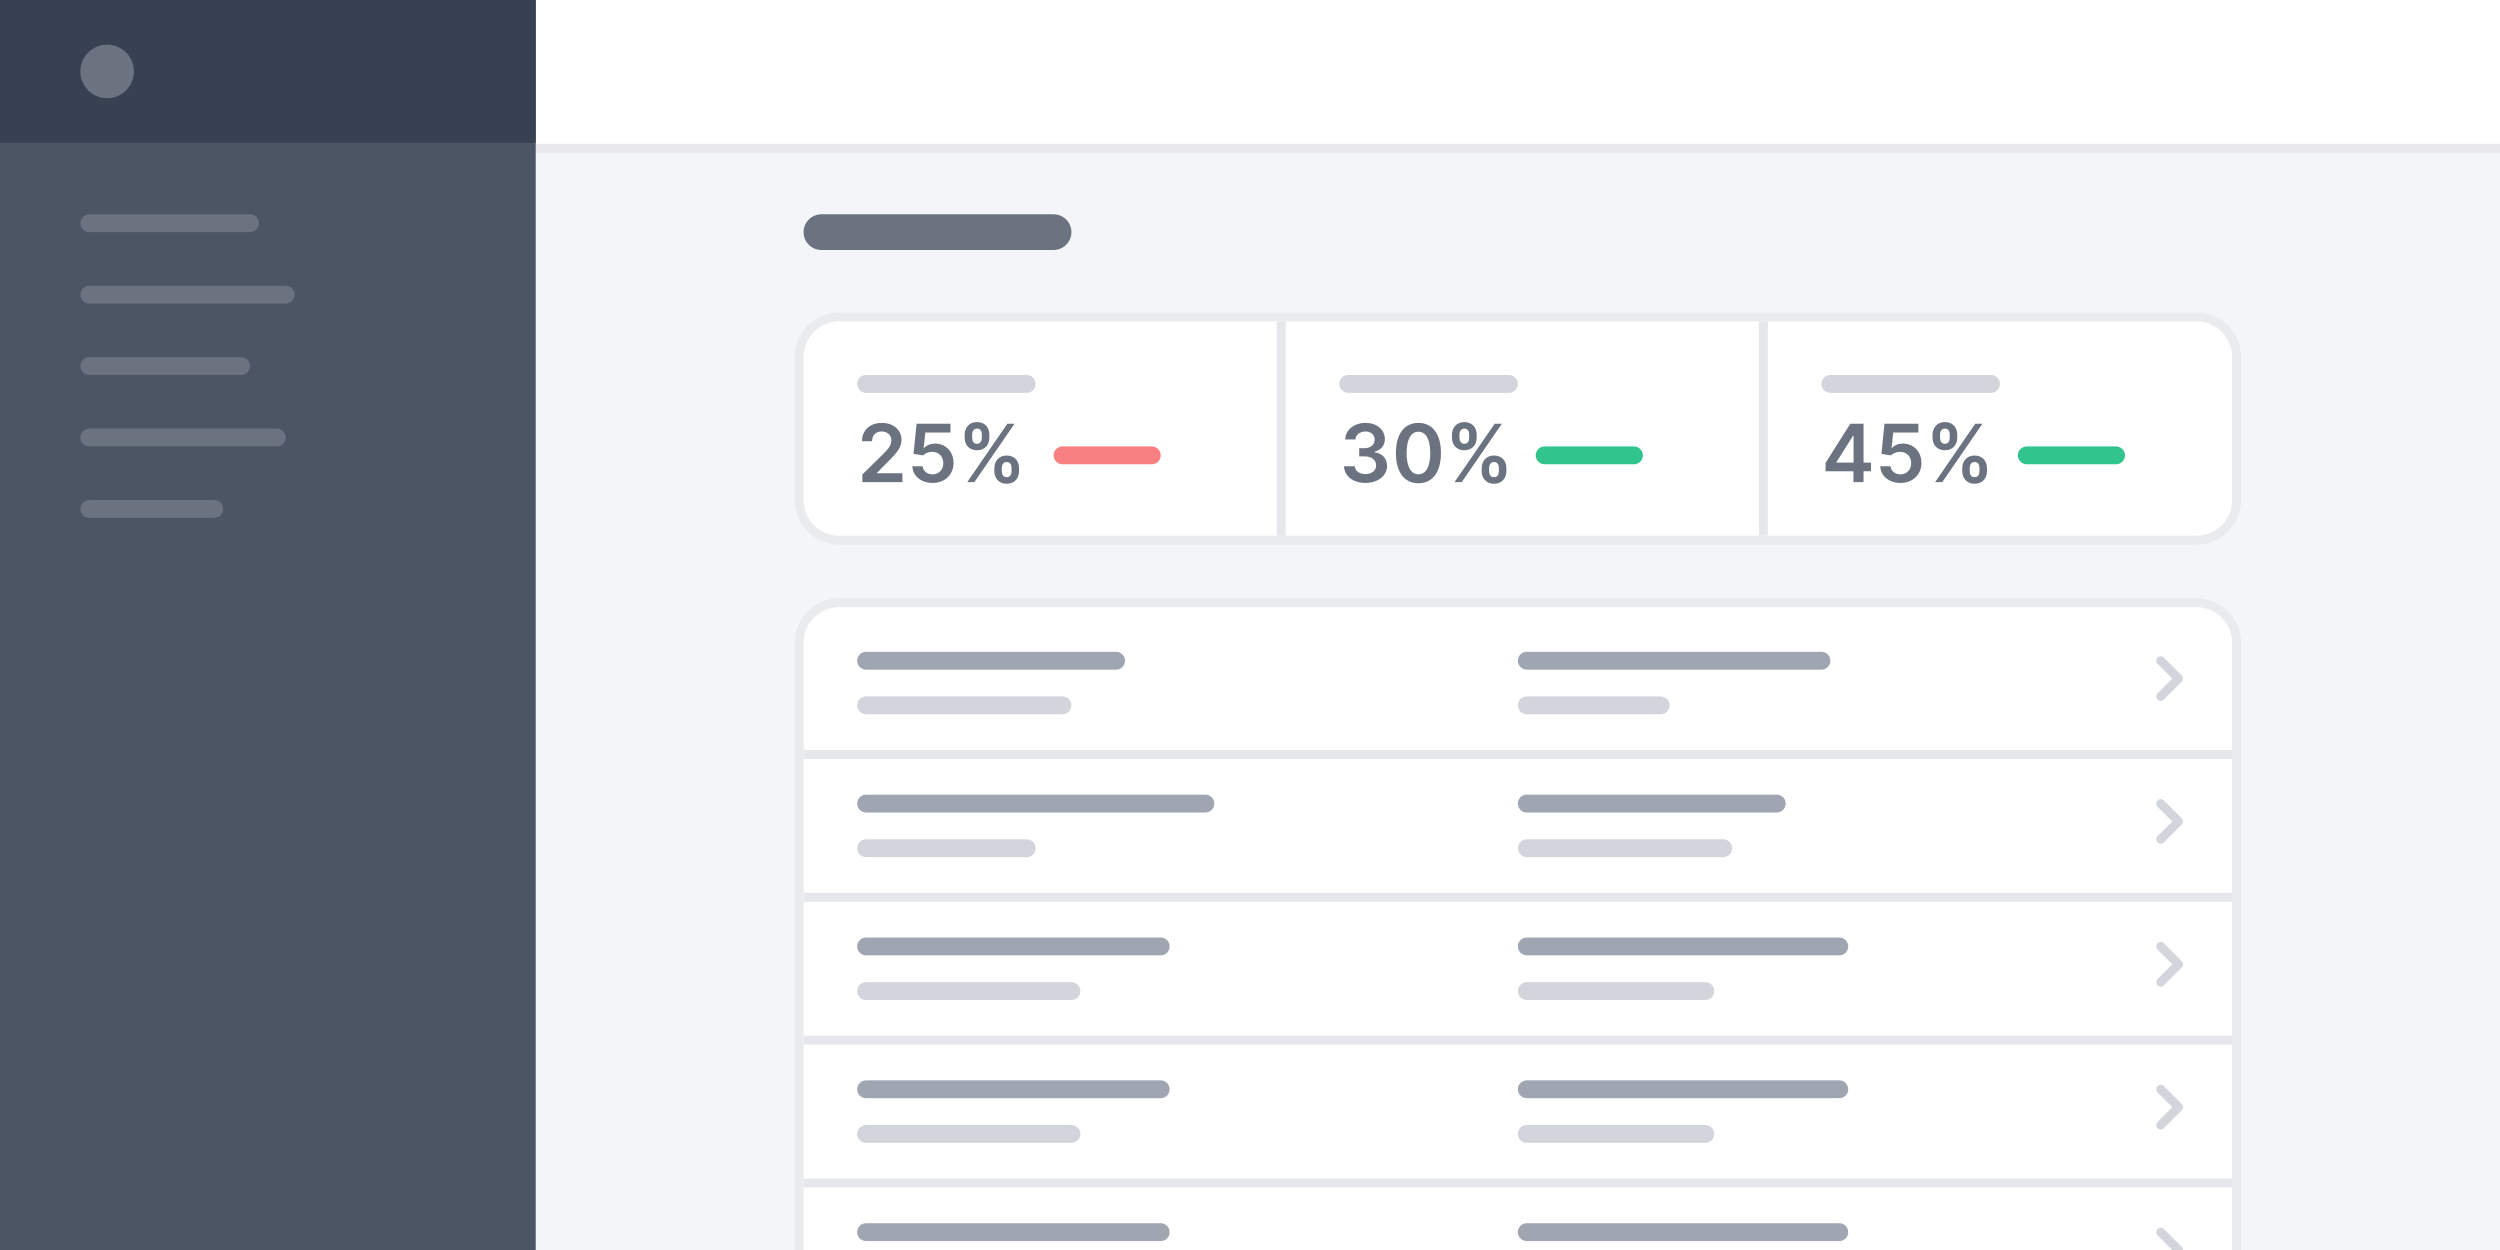
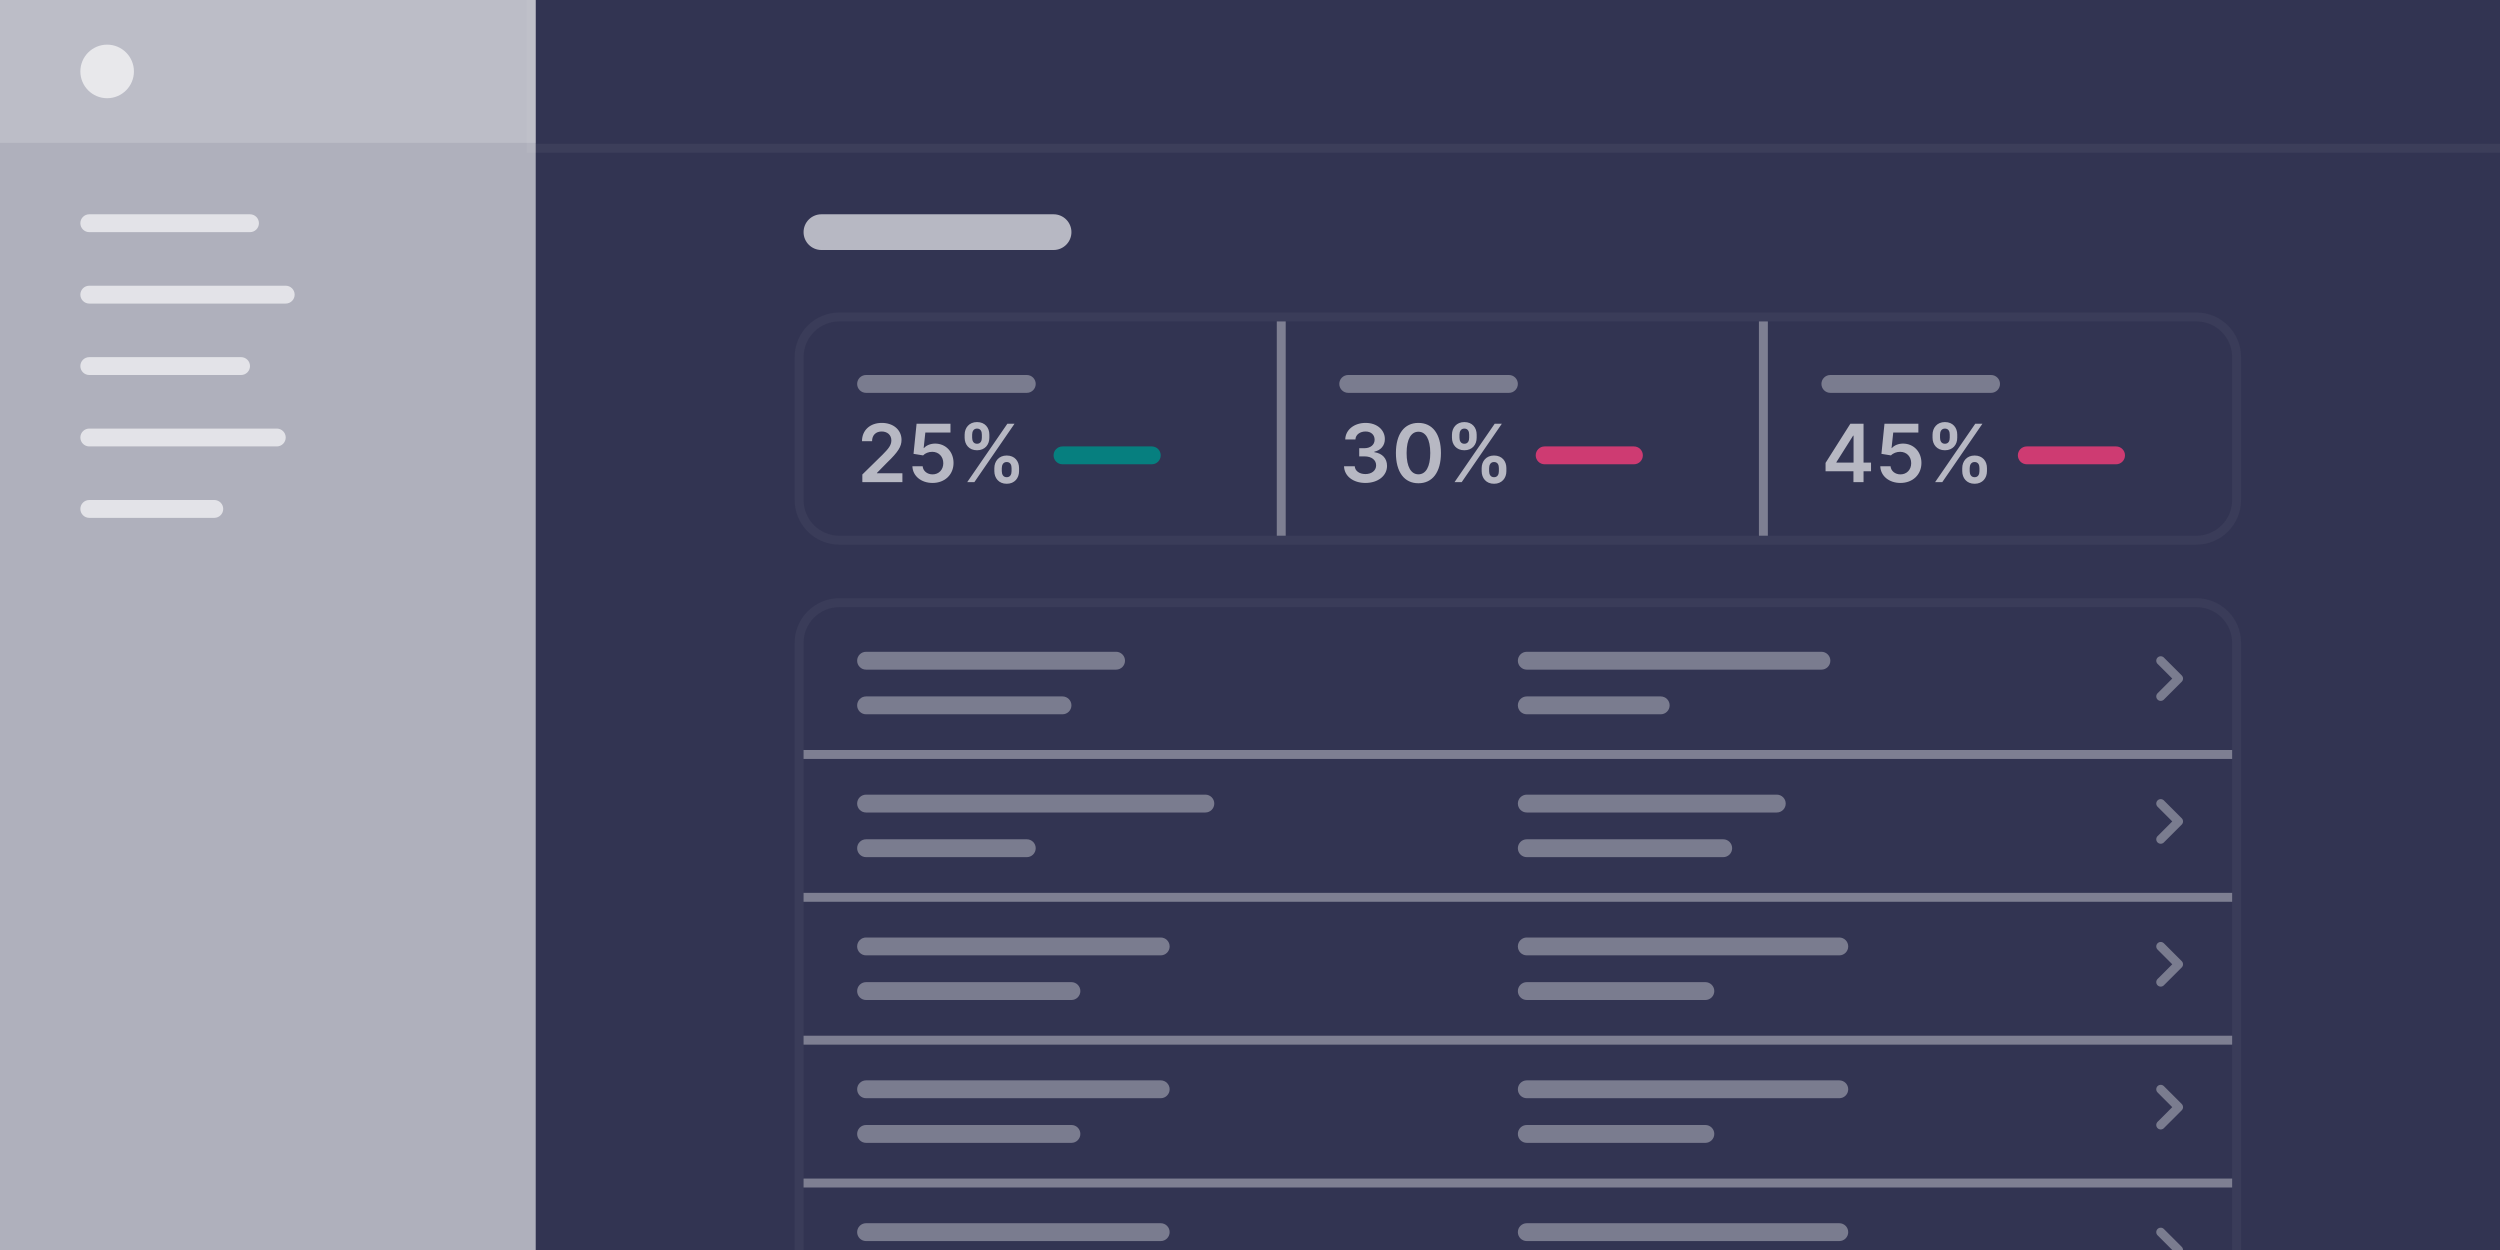
<svg xmlns="http://www.w3.org/2000/svg" xmlns:xlink="http://www.w3.org/1999/xlink" width="280px" height="140px" viewBox="0 0 280 140" version="1.1">
  <defs>
    <rect id="path-1" x="0" y="0" width="280" height="140" />
  </defs>
  <g id="Page-1" stroke="none" stroke-width="1" fill="none" fill-rule="evenodd">
    <g id="Artboard" transform="translate(-879, -1054)">
      <g id="stats" transform="translate(879, 1054)">
-         <rect id="Rectangle" fill="#FFFFFF" x="0" y="0" width="280" height="140" />
+         <rect id="Rectangle" fill="#323452" x="0" y="0" width="280" height="140" />
        <g id="Clipped">
          <mask id="mask-2" fill="white">
            <use xlink:href="#path-1" />
          </mask>
          <g id="Rectangle" />
          <g id="Group" mask="url(#mask-2)">
            <g transform="translate(0, -1)">
-               <rect id="Rectangle" stroke="none" fill="#F4F5F7" fill-rule="evenodd" x="0" y="1" width="280" height="140" />
+               <rect id="Rectangle" stroke="none" fill="#323452" fill-rule="evenodd" x="0" y="1" width="280" height="140" />
              <g id="Group" stroke="none" stroke-width="1" fill="none" fill-rule="evenodd" transform="translate(59, 0)">
-                 <rect id="Rectangle" fill="#FFFFFF" x="1" y="0.992" width="220" height="16.116" />
-                 <rect id="Rectangle" stroke-opacity="0.05" stroke="#000000" x="0.5" y="0.492" width="221" height="17.116" />
+                 <rect id="Rectangle" fill="#323452" x="1" y="0.992" width="220" height="16.116" />
+                 <rect id="Rectangle" stroke-opacity="0.05" stroke="#FFFFFF" x="0.5" y="0.492" width="221" height="17.116" />
              </g>
-               <rect id="Rectangle" stroke="none" fill="#4B5563" fill-rule="evenodd" x="0" y="1" width="60" height="140" />
-               <rect id="Rectangle" stroke="none" fill="#374151" fill-rule="evenodd" x="0" y="1" width="60" height="16" />
-               <circle id="Oval" stroke="none" fill="#6B7280" fill-rule="evenodd" cx="12" cy="9" r="3" />
+               <rect id="Rectangle" stroke="none" fill-opacity="0.61" fill="#FFFFFF" fill-rule="evenodd" x="0" y="1" width="60" height="140" />
+               <rect id="Rectangle" stroke="none" fill-opacity="0.163" fill="#FFFFFF" fill-rule="evenodd" x="0" y="1" width="60" height="16" />
+               <circle id="Oval" stroke="none" fill-opacity="0.652" fill="#FFFFFF" fill-rule="evenodd" cx="12" cy="9" r="3" />
              <g id="Group" stroke="none" stroke-width="1" fill="none" fill-rule="evenodd" transform="translate(89, 36)">
-                 <path d="M1,5 C1,2.791 2.791,1 5,1 L157,1 C159.209,1 161,2.791 161,5 L161,21 C161,23.209 159.209,25 157,25 L5,25 C2.791,25 1,23.209 1,21 L1,5 Z" id="Path" fill="#FFFFFF" />
-                 <path d="M5,0.5 C2.515,0.5 0.5,2.515 0.5,5 L0.5,21 C0.5,23.485 2.515,25.5 5,25.5 L157,25.5 C159.485,25.5 161.5,23.485 161.5,21 L161.5,5 C161.5,2.515 159.485,0.5 157,0.5 L5,0.5 Z" id="Path" stroke-opacity="0.04" stroke="#000000" />
+                 <path d="M1,5 C1,2.791 2.791,1 5,1 L157,1 C159.209,1 161,2.791 161,5 L161,21 C161,23.209 159.209,25 157,25 L5,25 C2.791,25 1,23.209 1,21 L1,5 Z" id="Path" fill="#323452" />
+                 <path d="M5,0.5 C2.515,0.5 0.5,2.515 0.5,5 L0.5,21 C0.5,23.485 2.515,25.5 5,25.5 L157,25.5 C159.485,25.5 161.5,23.485 161.5,21 L161.5,5 C161.5,2.515 159.485,0.5 157,0.5 L5,0.5 Z" id="Path" stroke-opacity="0.04" stroke="#FFFFFF" />
              </g>
              <g id="Group" stroke="none" stroke-width="1" fill="none" fill-rule="evenodd" transform="translate(89, 68)">
-                 <path d="M1,5 C1,2.791 2.791,1 5,1 L157,1 C159.209,1 161,2.791 161,5 L161,82 C161,84.209 159.209,86 157,86 L5,86 C2.791,86 1,84.209 1,82 L1,5 Z" id="Path" fill="#FFFFFF" />
-                 <path d="M5,0.5 C2.515,0.5 0.5,2.515 0.5,5 L0.5,82 C0.5,84.485 2.515,86.5 5,86.5 L157,86.5 C159.485,86.5 161.5,84.485 161.5,82 L161.5,5 C161.5,2.515 159.485,0.5 157,0.5 L5,0.5 Z" id="Path" stroke-opacity="0.04" stroke="#000000" />
+                 <path d="M1,5 C1,2.791 2.791,1 5,1 L157,1 C159.209,1 161,2.791 161,5 L161,82 C161,84.209 159.209,86 157,86 L5,86 C2.791,86 1,84.209 1,82 L1,5 Z" id="Path" fill="#323452" />
+                 <path d="M5,0.5 C2.515,0.5 0.5,2.515 0.5,5 L0.5,82 C0.5,84.485 2.515,86.5 5,86.5 L157,86.5 C159.485,86.5 161.5,84.485 161.5,82 L161.5,5 C161.5,2.515 159.485,0.5 157,0.5 L5,0.5 Z" id="Path" stroke-opacity="0.04" stroke="#FFFFFF" />
              </g>
-               <polyline id="Path" stroke="#D2D6DC" stroke-width="1" fill="none" stroke-linecap="round" stroke-linejoin="round" points="242 75 244 77 242 79" />
-               <polyline id="Path" stroke="#D2D6DC" stroke-width="1" fill="none" stroke-linecap="round" stroke-linejoin="round" points="242 91 244 93 242 95" />
-               <polyline id="Path" stroke="#D2D6DC" stroke-width="1" fill="none" stroke-linecap="round" stroke-linejoin="round" points="242 107 244 109 242 111" />
-               <polyline id="Path" stroke="#D2D6DC" stroke-width="1" fill="none" stroke-linecap="round" stroke-linejoin="round" points="242 123 244 125 242 127" />
-               <polyline id="Path" stroke="#D2D6DC" stroke-width="1" fill="none" stroke-linecap="round" stroke-linejoin="round" points="242 139 244 141 242 143" />
-               <rect id="Rectangle" stroke="none" fill="#9FA6B2" fill-rule="evenodd" x="96" y="74" width="30" height="2" rx="1" />
-               <rect id="Rectangle" stroke="none" fill="#9FA6B2" fill-rule="evenodd" x="170" y="74" width="35" height="2" rx="1" />
-               <rect id="Rectangle" stroke="none" fill="#9FA6B2" fill-rule="evenodd" x="96" y="90" width="40" height="2" rx="1" />
-               <rect id="Rectangle" stroke="none" fill="#9FA6B2" fill-rule="evenodd" x="170" y="90" width="30" height="2" rx="1" />
-               <rect id="Rectangle" stroke="none" fill="#9FA6B2" fill-rule="evenodd" x="96" y="106" width="35" height="2" rx="1" />
-               <rect id="Rectangle" stroke="none" fill="#9FA6B2" fill-rule="evenodd" x="96" y="122" width="35" height="2" rx="1" />
-               <rect id="Rectangle" stroke="none" fill="#9FA6B2" fill-rule="evenodd" x="96" y="138" width="35" height="2" rx="1" />
-               <rect id="Rectangle" stroke="none" fill="#9FA6B2" fill-rule="evenodd" x="170" y="106" width="37" height="2" rx="1" />
-               <rect id="Rectangle" stroke="none" fill="#9FA6B2" fill-rule="evenodd" x="170" y="122" width="37" height="2" rx="1" />
-               <rect id="Rectangle" stroke="none" fill="#9FA6B2" fill-rule="evenodd" x="170" y="138" width="37" height="2" rx="1" />
-               <rect id="Rectangle" stroke="none" fill="#D2D6DC" fill-rule="evenodd" x="96" y="79" width="24" height="2" rx="1" />
-               <rect id="Rectangle" stroke="none" fill="#D2D6DC" fill-rule="evenodd" x="170" y="79" width="17" height="2" rx="1" />
-               <rect id="Rectangle" stroke="none" fill="#D2D6DC" fill-rule="evenodd" x="96" y="95" width="20" height="2" rx="1" />
-               <rect id="Rectangle" stroke="none" fill="#D2D6DC" fill-rule="evenodd" x="170" y="95" width="24" height="2" rx="1" />
-               <rect id="Rectangle" stroke="none" fill="#D2D6DC" fill-rule="evenodd" x="96" y="111" width="25" height="2" rx="1" />
-               <rect id="Rectangle" stroke="none" fill="#D2D6DC" fill-rule="evenodd" x="96" y="127" width="25" height="2" rx="1" />
-               <rect id="Rectangle" stroke="none" fill="#D2D6DC" fill-rule="evenodd" x="170" y="111" width="22" height="2" rx="1" />
-               <rect id="Rectangle" stroke="none" fill="#D2D6DC" fill-rule="evenodd" x="170" y="127" width="22" height="2" rx="1" />
-               <rect id="Rectangle" stroke="none" fill="#E5E7EB" fill-rule="evenodd" x="90" y="85" width="160" height="1" />
-               <rect id="Rectangle" stroke="none" fill="#E5E7EB" fill-rule="evenodd" x="90" y="101" width="160" height="1" />
-               <rect id="Rectangle" stroke="none" fill="#E5E7EB" fill-rule="evenodd" x="90" y="117" width="160" height="1" />
-               <rect id="Rectangle" stroke="none" fill="#E5E7EB" fill-rule="evenodd" x="90" y="133" width="160" height="1" />
-               <rect id="Rectangle" stroke="none" fill="#E5E7EB" fill-rule="evenodd" x="143" y="37" width="1" height="24" />
-               <rect id="Rectangle" stroke="none" fill="#E5E7EB" fill-rule="evenodd" x="197" y="37" width="1" height="24" />
-               <rect id="Rectangle" stroke="none" fill="#D2D6DC" fill-rule="evenodd" x="96" y="43" width="20" height="2" rx="1" />
-               <rect id="Rectangle" stroke="none" fill="#D2D6DC" fill-rule="evenodd" x="150" y="43" width="20" height="2" rx="1" />
-               <rect id="Rectangle" stroke="none" fill="#D2D6DC" fill-rule="evenodd" x="204" y="43" width="20" height="2" rx="1" />
-               <rect id="Rectangle" stroke="none" fill="#F98080" fill-rule="evenodd" x="118" y="51" width="12" height="2" rx="1" />
-               <rect id="Rectangle" stroke="none" fill="#31C48D" fill-rule="evenodd" x="172" y="51" width="12" height="2" rx="1" />
-               <rect id="Rectangle" stroke="none" fill="#31C48D" fill-rule="evenodd" x="226" y="51" width="12" height="2" rx="1" />
-               <path d="M96.582,55 L101.069,55 L101.069,54.009 L98.218,54.009 L98.218,53.965 L99.346,52.817 C100.618,51.596 100.97,51.002 100.97,50.264 C100.97,49.167 100.078,48.365 98.761,48.365 C97.464,48.365 96.543,49.17 96.543,50.414 L97.671,50.414 C97.671,49.746 98.093,49.327 98.745,49.327 C99.369,49.327 99.832,49.707 99.832,50.324 C99.832,50.871 99.5,51.261 98.854,51.916 L96.582,54.144 L96.582,55 Z M104.447,55.09 C105.831,55.09 106.796,54.15 106.796,52.849 C106.796,51.59 105.92,50.682 104.732,50.682 C104.201,50.682 103.731,50.893 103.488,51.181 L103.45,51.181 L103.638,49.445 L106.454,49.445 L106.454,48.455 L102.657,48.455 L102.315,51.83 L103.386,52.005 C103.607,51.762 104.022,51.599 104.415,51.603 C105.134,51.606 105.652,52.136 105.649,52.878 C105.652,53.61 105.147,54.131 104.447,54.131 C103.856,54.131 103.38,53.757 103.338,53.22 L102.188,53.22 C102.219,54.306 103.169,55.09 104.447,55.09 Z M111.366,53.773 C111.37,54.533 111.852,55.182 112.75,55.182 C113.645,55.182 114.137,54.533 114.134,53.773 L114.134,53.428 C114.137,52.66 113.658,52.018 112.75,52.018 C111.865,52.018 111.37,52.667 111.366,53.428 L111.366,53.773 Z M108.039,50.027 C108.043,50.788 108.525,51.43 109.426,51.43 C110.318,51.43 110.81,50.794 110.807,50.027 L110.807,49.682 C110.81,48.915 110.331,48.272 109.426,48.272 C108.544,48.272 108.043,48.915 108.039,49.682 L108.039,50.027 Z M108.327,55 L109.129,55 L113.629,48.455 L112.827,48.455 L108.327,55 Z M112.201,53.428 C112.204,53.089 112.348,52.747 112.75,52.747 C113.172,52.747 113.297,53.089 113.294,53.428 L113.294,53.773 C113.297,54.111 113.159,54.447 112.75,54.447 C112.341,54.447 112.204,54.108 112.201,53.773 L112.201,53.428 Z M108.88,49.682 C108.883,49.346 109.021,49.001 109.426,49.001 C109.848,49.001 109.97,49.343 109.967,49.682 L109.967,50.027 C109.97,50.366 109.836,50.701 109.426,50.701 C109.017,50.701 108.883,50.366 108.88,50.027 L108.88,49.682 Z" id="Shape" stroke="none" fill="#6B7280" fill-rule="nonzero" />
-               <path d="M152.931,55.09 C154.331,55.09 155.35,54.287 155.347,53.181 C155.35,52.363 154.839,51.775 153.922,51.644 L153.922,51.593 C154.631,51.44 155.107,50.912 155.104,50.177 C155.107,49.18 154.257,48.365 152.95,48.365 C151.678,48.365 150.694,49.123 150.668,50.219 L151.809,50.219 C151.828,49.669 152.339,49.327 152.944,49.327 C153.554,49.327 153.96,49.698 153.957,50.248 C153.96,50.82 153.487,51.2 152.809,51.2 L152.231,51.2 L152.231,52.114 L152.809,52.114 C153.637,52.114 154.129,52.529 154.126,53.121 C154.129,53.699 153.627,54.096 152.928,54.096 C152.269,54.096 151.761,53.754 151.732,53.22 L150.531,53.22 C150.562,54.326 151.55,55.09 152.931,55.09 Z M158.863,55.125 C160.442,55.128 161.385,53.881 161.385,51.734 C161.385,49.599 160.436,48.365 158.863,48.365 C157.291,48.365 156.345,49.596 156.342,51.734 C156.342,53.878 157.285,55.125 158.863,55.125 Z M158.863,54.124 C158.048,54.124 157.537,53.306 157.54,51.734 C157.543,50.174 158.052,49.353 158.863,49.353 C159.678,49.353 160.187,50.174 160.19,51.734 C160.19,53.306 159.682,54.124 158.863,54.124 Z M165.947,53.773 C165.95,54.533 166.432,55.182 167.33,55.182 C168.225,55.182 168.718,54.533 168.714,53.773 L168.714,53.428 C168.718,52.66 168.238,52.018 167.33,52.018 C166.445,52.018 165.95,52.667 165.947,53.428 L165.947,53.773 Z M162.619,50.027 C162.623,50.788 163.105,51.43 164.007,51.43 C164.898,51.43 165.39,50.794 165.387,50.027 L165.387,49.682 C165.39,48.915 164.911,48.272 164.007,48.272 C163.124,48.272 162.623,48.915 162.619,49.682 L162.619,50.027 Z M162.907,55 L163.709,55 L168.209,48.455 L167.407,48.455 L162.907,55 Z M166.781,53.428 C166.784,53.089 166.928,52.747 167.33,52.747 C167.752,52.747 167.877,53.089 167.874,53.428 L167.874,53.773 C167.877,54.111 167.74,54.447 167.33,54.447 C166.921,54.447 166.784,54.108 166.781,53.773 L166.781,53.428 Z M163.46,49.682 C163.463,49.346 163.601,49.001 164.007,49.001 C164.428,49.001 164.55,49.343 164.547,49.682 L164.547,50.027 C164.55,50.366 164.416,50.701 164.007,50.701 C163.597,50.701 163.463,50.366 163.46,50.027 L163.46,49.682 Z" id="Shape" stroke="none" fill="#6B7280" fill-rule="nonzero" />
-               <path d="M204.463,53.785 L207.586,53.785 L207.586,55 L208.717,55 L208.717,53.785 L209.555,53.785 L209.555,52.811 L208.717,52.811 L208.717,48.455 L207.241,48.455 L204.463,52.843 L204.463,53.785 Z M207.599,52.811 L205.678,52.811 L205.678,52.76 L207.548,49.797 L207.599,49.797 L207.599,52.811 Z M212.851,55.09 C214.235,55.09 215.2,54.15 215.2,52.849 C215.2,51.59 214.325,50.682 213.136,50.682 C212.605,50.682 212.135,50.893 211.893,51.181 L211.854,51.181 L212.043,49.445 L214.858,49.445 L214.858,48.455 L211.062,48.455 L210.72,51.83 L211.79,52.005 C212.011,51.762 212.426,51.599 212.819,51.603 C213.539,51.606 214.056,52.136 214.053,52.878 C214.056,53.61 213.551,54.131 212.851,54.131 C212.26,54.131 211.784,53.757 211.742,53.22 L210.592,53.22 C210.624,54.306 211.573,55.09 212.851,55.09 Z M219.771,53.773 C219.774,54.533 220.257,55.182 221.155,55.182 C222.05,55.182 222.542,54.533 222.539,53.773 L222.539,53.428 C222.542,52.66 222.062,52.018 221.155,52.018 C220.269,52.018 219.774,52.667 219.771,53.428 L219.771,53.773 Z M216.444,50.027 C216.447,50.788 216.93,51.43 217.831,51.43 C218.722,51.43 219.215,50.794 219.211,50.027 L219.211,49.682 C219.215,48.915 218.735,48.272 217.831,48.272 C216.949,48.272 216.447,48.915 216.444,49.682 L216.444,50.027 Z M216.731,55 L217.534,55 L222.034,48.455 L221.231,48.455 L216.731,55 Z M220.605,53.428 C220.608,53.089 220.752,52.747 221.155,52.747 C221.577,52.747 221.701,53.089 221.698,53.428 L221.698,53.773 C221.701,54.111 221.564,54.447 221.155,54.447 C220.746,54.447 220.608,54.108 220.605,53.773 L220.605,53.428 Z M217.284,49.682 C217.287,49.346 217.425,49.001 217.831,49.001 C218.253,49.001 218.374,49.343 218.371,49.682 L218.371,50.027 C218.374,50.366 218.24,50.701 217.831,50.701 C217.422,50.701 217.287,50.366 217.284,50.027 L217.284,49.682 Z" id="Shape" stroke="none" fill="#6B7280" fill-rule="nonzero" />
-               <rect id="Rectangle" stroke="none" fill="#6B7280" fill-rule="evenodd" x="90" y="25" width="30" height="4" rx="2" />
-               <rect id="Rectangle" stroke="none" fill="#6B7280" fill-rule="evenodd" x="9" y="25" width="20" height="2" rx="1" />
-               <rect id="Rectangle" stroke="none" fill="#6B7280" fill-rule="evenodd" x="9" y="33" width="24" height="2" rx="1" />
-               <rect id="Rectangle" stroke="none" fill="#6B7280" fill-rule="evenodd" x="9" y="41" width="19" height="2" rx="1" />
-               <rect id="Rectangle" stroke="none" fill="#6B7280" fill-rule="evenodd" x="9" y="49" width="23" height="2" rx="1" />
-               <rect id="Rectangle" stroke="none" fill="#6B7280" fill-rule="evenodd" x="9" y="57" width="16" height="2" rx="1" />
+               <polyline id="Path" stroke-opacity="0.354" stroke="#FFFFFF" stroke-width="1" fill="none" stroke-linecap="round" stroke-linejoin="round" points="242 75 244 77 242 79" />
+               <polyline id="Path" stroke-opacity="0.354" stroke="#FFFFFF" stroke-width="1" fill="none" stroke-linecap="round" stroke-linejoin="round" points="242 91 244 93 242 95" />
+               <polyline id="Path" stroke-opacity="0.354" stroke="#FFFFFF" stroke-width="1" fill="none" stroke-linecap="round" stroke-linejoin="round" points="242 107 244 109 242 111" />
+               <polyline id="Path" stroke-opacity="0.354" stroke="#FFFFFF" stroke-width="1" fill="none" stroke-linecap="round" stroke-linejoin="round" points="242 123 244 125 242 127" />
+               <polyline id="Path" stroke-opacity="0.354" stroke="#FFFFFF" stroke-width="1" fill="none" stroke-linecap="round" stroke-linejoin="round" points="242 139 244 141 242 143" />
+               <rect id="Rectangle" stroke="none" fill-opacity="0.354" fill="#FFFFFF" fill-rule="evenodd" x="96" y="74" width="30" height="2" rx="1" />
+               <rect id="Rectangle" stroke="none" fill-opacity="0.354" fill="#FFFFFF" fill-rule="evenodd" x="170" y="74" width="35" height="2" rx="1" />
+               <rect id="Rectangle" stroke="none" fill-opacity="0.354" fill="#FFFFFF" fill-rule="evenodd" x="96" y="90" width="40" height="2" rx="1" />
+               <rect id="Rectangle" stroke="none" fill-opacity="0.354" fill="#FFFFFF" fill-rule="evenodd" x="170" y="90" width="30" height="2" rx="1" />
+               <rect id="Rectangle" stroke="none" fill-opacity="0.354" fill="#FFFFFF" fill-rule="evenodd" x="96" y="106" width="35" height="2" rx="1" />
+               <rect id="Rectangle" stroke="none" fill-opacity="0.354" fill="#FFFFFF" fill-rule="evenodd" x="96" y="122" width="35" height="2" rx="1" />
+               <rect id="Rectangle" stroke="none" fill-opacity="0.354" fill="#FFFFFF" fill-rule="evenodd" x="96" y="138" width="35" height="2" rx="1" />
+               <rect id="Rectangle" stroke="none" fill-opacity="0.354" fill="#FFFFFF" fill-rule="evenodd" x="170" y="106" width="37" height="2" rx="1" />
+               <rect id="Rectangle" stroke="none" fill-opacity="0.354" fill="#FFFFFF" fill-rule="evenodd" x="170" y="122" width="37" height="2" rx="1" />
+               <rect id="Rectangle" stroke="none" fill-opacity="0.354" fill="#FFFFFF" fill-rule="evenodd" x="170" y="138" width="37" height="2" rx="1" />
+               <rect id="Rectangle" stroke="none" fill-opacity="0.354" fill="#FFFFFF" fill-rule="evenodd" x="96" y="79" width="24" height="2" rx="1" />
+               <rect id="Rectangle" stroke="none" fill-opacity="0.354" fill="#FFFFFF" fill-rule="evenodd" x="170" y="79" width="17" height="2" rx="1" />
+               <rect id="Rectangle" stroke="none" fill-opacity="0.354" fill="#FFFFFF" fill-rule="evenodd" x="96" y="95" width="20" height="2" rx="1" />
+               <rect id="Rectangle" stroke="none" fill-opacity="0.354" fill="#FFFFFF" fill-rule="evenodd" x="170" y="95" width="24" height="2" rx="1" />
+               <rect id="Rectangle" stroke="none" fill-opacity="0.354" fill="#FFFFFF" fill-rule="evenodd" x="96" y="111" width="25" height="2" rx="1" />
+               <rect id="Rectangle" stroke="none" fill-opacity="0.354" fill="#FFFFFF" fill-rule="evenodd" x="96" y="127" width="25" height="2" rx="1" />
+               <rect id="Rectangle" stroke="none" fill-opacity="0.354" fill="#FFFFFF" fill-rule="evenodd" x="170" y="111" width="22" height="2" rx="1" />
+               <rect id="Rectangle" stroke="none" fill-opacity="0.354" fill="#FFFFFF" fill-rule="evenodd" x="170" y="127" width="22" height="2" rx="1" />
+               <rect id="Rectangle" stroke="none" fill-opacity="0.371" fill="#FFFFFF" fill-rule="evenodd" x="90" y="85" width="160" height="1" />
+               <rect id="Rectangle" stroke="none" fill-opacity="0.371" fill="#FFFFFF" fill-rule="evenodd" x="90" y="101" width="160" height="1" />
+               <rect id="Rectangle" stroke="none" fill-opacity="0.371" fill="#FFFFFF" fill-rule="evenodd" x="90" y="117" width="160" height="1" />
+               <rect id="Rectangle" stroke="none" fill-opacity="0.371" fill="#FFFFFF" fill-rule="evenodd" x="90" y="133" width="160" height="1" />
+               <rect id="Rectangle" stroke="none" fill-opacity="0.371" fill="#FFFFFF" fill-rule="evenodd" x="143" y="37" width="1" height="24" />
+               <rect id="Rectangle" stroke="none" fill-opacity="0.371" fill="#FFFFFF" fill-rule="evenodd" x="197" y="37" width="1" height="24" />
+               <rect id="Rectangle" stroke="none" fill-opacity="0.354" fill="#FFFFFF" fill-rule="evenodd" x="96" y="43" width="20" height="2" rx="1" />
+               <rect id="Rectangle" stroke="none" fill-opacity="0.354" fill="#FFFFFF" fill-rule="evenodd" x="150" y="43" width="20" height="2" rx="1" />
+               <rect id="Rectangle" stroke="none" fill-opacity="0.354" fill="#FFFFFF" fill-rule="evenodd" x="204" y="43" width="20" height="2" rx="1" />
+               <rect id="Rectangle" stroke="none" fill="#067F7F" fill-rule="evenodd" x="118" y="51" width="12" height="2" rx="1" />
+               <rect id="Rectangle" stroke="none" fill="#CE3B72" fill-rule="evenodd" x="172" y="51" width="12" height="2" rx="1" />
+               <rect id="Rectangle" stroke="none" fill="#CE3B72" fill-rule="evenodd" x="226" y="51" width="12" height="2" rx="1" />
+               <path d="M96.582,55 L101.069,55 L101.069,54.009 L98.218,54.009 L98.218,53.965 L99.346,52.817 C100.618,51.596 100.97,51.002 100.97,50.264 C100.97,49.167 100.078,48.365 98.761,48.365 C97.464,48.365 96.543,49.17 96.543,50.414 L97.671,50.414 C97.671,49.746 98.093,49.327 98.745,49.327 C99.369,49.327 99.832,49.707 99.832,50.324 C99.832,50.871 99.5,51.261 98.854,51.916 L96.582,54.144 L96.582,55 Z M104.447,55.09 C105.831,55.09 106.796,54.15 106.796,52.849 C106.796,51.59 105.92,50.682 104.732,50.682 C104.201,50.682 103.731,50.893 103.488,51.181 L103.45,51.181 L103.638,49.445 L106.454,49.445 L106.454,48.455 L102.657,48.455 L102.315,51.83 L103.386,52.005 C103.607,51.762 104.022,51.599 104.415,51.603 C105.134,51.606 105.652,52.136 105.649,52.878 C105.652,53.61 105.147,54.131 104.447,54.131 C103.856,54.131 103.38,53.757 103.338,53.22 L102.188,53.22 C102.219,54.306 103.169,55.09 104.447,55.09 Z M111.366,53.773 C111.37,54.533 111.852,55.182 112.75,55.182 C113.645,55.182 114.137,54.533 114.134,53.773 L114.134,53.428 C114.137,52.66 113.658,52.018 112.75,52.018 C111.865,52.018 111.37,52.667 111.366,53.428 L111.366,53.773 Z M108.039,50.027 C108.043,50.788 108.525,51.43 109.426,51.43 C110.318,51.43 110.81,50.794 110.807,50.027 L110.807,49.682 C110.81,48.915 110.331,48.272 109.426,48.272 C108.544,48.272 108.043,48.915 108.039,49.682 L108.039,50.027 Z M108.327,55 L109.129,55 L113.629,48.455 L112.827,48.455 L108.327,55 Z M112.201,53.428 C112.204,53.089 112.348,52.747 112.75,52.747 C113.172,52.747 113.297,53.089 113.294,53.428 L113.294,53.773 C113.297,54.111 113.159,54.447 112.75,54.447 C112.341,54.447 112.204,54.108 112.201,53.773 L112.201,53.428 Z M108.88,49.682 C108.883,49.346 109.021,49.001 109.426,49.001 C109.848,49.001 109.97,49.343 109.967,49.682 L109.967,50.027 C109.97,50.366 109.836,50.701 109.426,50.701 C109.017,50.701 108.883,50.366 108.88,50.027 L108.88,49.682 Z" id="Shape" stroke="none" fill-opacity="0.652" fill="#FFFFFF" fill-rule="nonzero" />
+               <path d="M152.931,55.09 C154.331,55.09 155.35,54.287 155.347,53.181 C155.35,52.363 154.839,51.775 153.922,51.644 L153.922,51.593 C154.631,51.44 155.107,50.912 155.104,50.177 C155.107,49.18 154.257,48.365 152.95,48.365 C151.678,48.365 150.694,49.123 150.668,50.219 L151.809,50.219 C151.828,49.669 152.339,49.327 152.944,49.327 C153.554,49.327 153.96,49.698 153.957,50.248 C153.96,50.82 153.487,51.2 152.809,51.2 L152.231,51.2 L152.231,52.114 L152.809,52.114 C153.637,52.114 154.129,52.529 154.126,53.121 C154.129,53.699 153.627,54.096 152.928,54.096 C152.269,54.096 151.761,53.754 151.732,53.22 L150.531,53.22 C150.562,54.326 151.55,55.09 152.931,55.09 Z M158.863,55.125 C160.442,55.128 161.385,53.881 161.385,51.734 C161.385,49.599 160.436,48.365 158.863,48.365 C157.291,48.365 156.345,49.596 156.342,51.734 C156.342,53.878 157.285,55.125 158.863,55.125 Z M158.863,54.124 C158.048,54.124 157.537,53.306 157.54,51.734 C157.543,50.174 158.052,49.353 158.863,49.353 C159.678,49.353 160.187,50.174 160.19,51.734 C160.19,53.306 159.682,54.124 158.863,54.124 Z M165.947,53.773 C165.95,54.533 166.432,55.182 167.33,55.182 C168.225,55.182 168.718,54.533 168.714,53.773 L168.714,53.428 C168.718,52.66 168.238,52.018 167.33,52.018 C166.445,52.018 165.95,52.667 165.947,53.428 L165.947,53.773 Z M162.619,50.027 C162.623,50.788 163.105,51.43 164.007,51.43 C164.898,51.43 165.39,50.794 165.387,50.027 L165.387,49.682 C165.39,48.915 164.911,48.272 164.007,48.272 C163.124,48.272 162.623,48.915 162.619,49.682 L162.619,50.027 Z M162.907,55 L163.709,55 L168.209,48.455 L167.407,48.455 L162.907,55 Z M166.781,53.428 C166.784,53.089 166.928,52.747 167.33,52.747 C167.752,52.747 167.877,53.089 167.874,53.428 L167.874,53.773 C167.877,54.111 167.74,54.447 167.33,54.447 C166.921,54.447 166.784,54.108 166.781,53.773 L166.781,53.428 Z M163.46,49.682 C163.463,49.346 163.601,49.001 164.007,49.001 C164.428,49.001 164.55,49.343 164.547,49.682 L164.547,50.027 C164.55,50.366 164.416,50.701 164.007,50.701 C163.597,50.701 163.463,50.366 163.46,50.027 L163.46,49.682 Z" id="Shape" stroke="none" fill-opacity="0.652" fill="#FFFFFF" fill-rule="nonzero" />
+               <path d="M204.463,53.785 L207.586,53.785 L207.586,55 L208.717,55 L208.717,53.785 L209.555,53.785 L209.555,52.811 L208.717,52.811 L208.717,48.455 L207.241,48.455 L204.463,52.843 L204.463,53.785 Z M207.599,52.811 L205.678,52.811 L205.678,52.76 L207.548,49.797 L207.599,49.797 L207.599,52.811 Z M212.851,55.09 C214.235,55.09 215.2,54.15 215.2,52.849 C215.2,51.59 214.325,50.682 213.136,50.682 C212.605,50.682 212.135,50.893 211.893,51.181 L211.854,51.181 L212.043,49.445 L214.858,49.445 L214.858,48.455 L211.062,48.455 L210.72,51.83 L211.79,52.005 C212.011,51.762 212.426,51.599 212.819,51.603 C213.539,51.606 214.056,52.136 214.053,52.878 C214.056,53.61 213.551,54.131 212.851,54.131 C212.26,54.131 211.784,53.757 211.742,53.22 L210.592,53.22 C210.624,54.306 211.573,55.09 212.851,55.09 Z M219.771,53.773 C219.774,54.533 220.257,55.182 221.155,55.182 C222.05,55.182 222.542,54.533 222.539,53.773 L222.539,53.428 C222.542,52.66 222.062,52.018 221.155,52.018 C220.269,52.018 219.774,52.667 219.771,53.428 L219.771,53.773 Z M216.444,50.027 C216.447,50.788 216.93,51.43 217.831,51.43 C218.722,51.43 219.215,50.794 219.211,50.027 L219.211,49.682 C219.215,48.915 218.735,48.272 217.831,48.272 C216.949,48.272 216.447,48.915 216.444,49.682 L216.444,50.027 Z M216.731,55 L217.534,55 L222.034,48.455 L221.231,48.455 L216.731,55 Z M220.605,53.428 C220.608,53.089 220.752,52.747 221.155,52.747 C221.577,52.747 221.701,53.089 221.698,53.428 L221.698,53.773 C221.701,54.111 221.564,54.447 221.155,54.447 C220.746,54.447 220.608,54.108 220.605,53.773 L220.605,53.428 Z M217.284,49.682 C217.287,49.346 217.425,49.001 217.831,49.001 C218.253,49.001 218.374,49.343 218.371,49.682 L218.371,50.027 C218.374,50.366 218.24,50.701 217.831,50.701 C217.422,50.701 217.287,50.366 217.284,50.027 L217.284,49.682 Z" id="Shape" stroke="none" fill-opacity="0.652" fill="#FFFFFF" fill-rule="nonzero" />
+               <rect id="Rectangle" stroke="none" fill-opacity="0.652" fill="#FFFFFF" fill-rule="evenodd" x="90" y="25" width="30" height="4" rx="2" />
+               <rect id="Rectangle" stroke="none" fill-opacity="0.652" fill="#FFFFFF" fill-rule="evenodd" x="9" y="25" width="20" height="2" rx="1" />
+               <rect id="Rectangle" stroke="none" fill-opacity="0.652" fill="#FFFFFF" fill-rule="evenodd" x="9" y="33" width="24" height="2" rx="1" />
+               <rect id="Rectangle" stroke="none" fill-opacity="0.652" fill="#FFFFFF" fill-rule="evenodd" x="9" y="41" width="19" height="2" rx="1" />
+               <rect id="Rectangle" stroke="none" fill-opacity="0.652" fill="#FFFFFF" fill-rule="evenodd" x="9" y="49" width="23" height="2" rx="1" />
+               <rect id="Rectangle" stroke="none" fill-opacity="0.652" fill="#FFFFFF" fill-rule="evenodd" x="9" y="57" width="16" height="2" rx="1" />
            </g>
          </g>
        </g>
      </g>
    </g>
  </g>
</svg>
